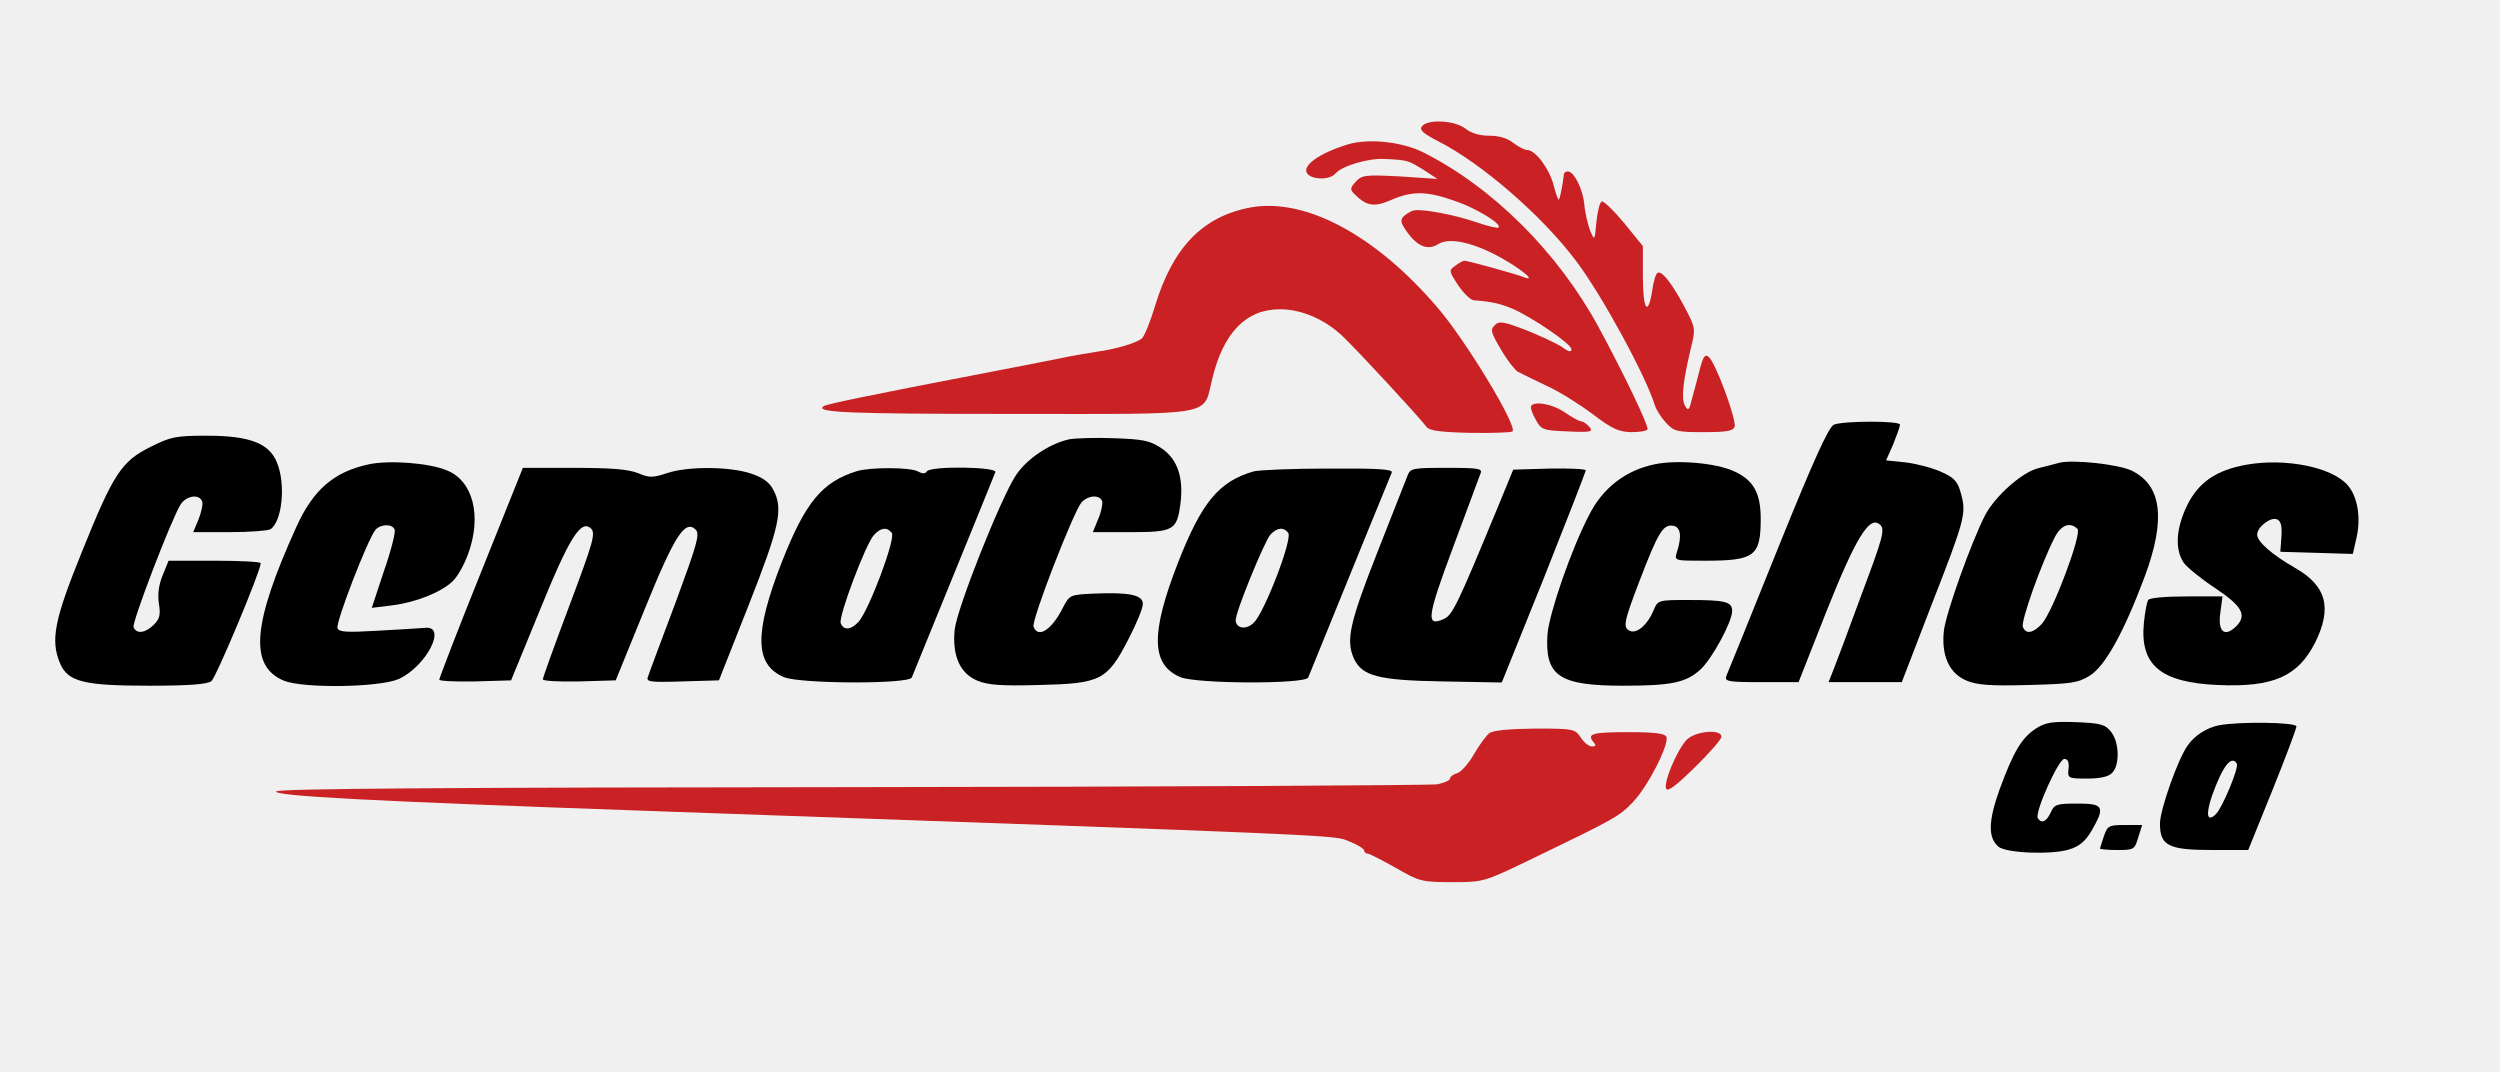
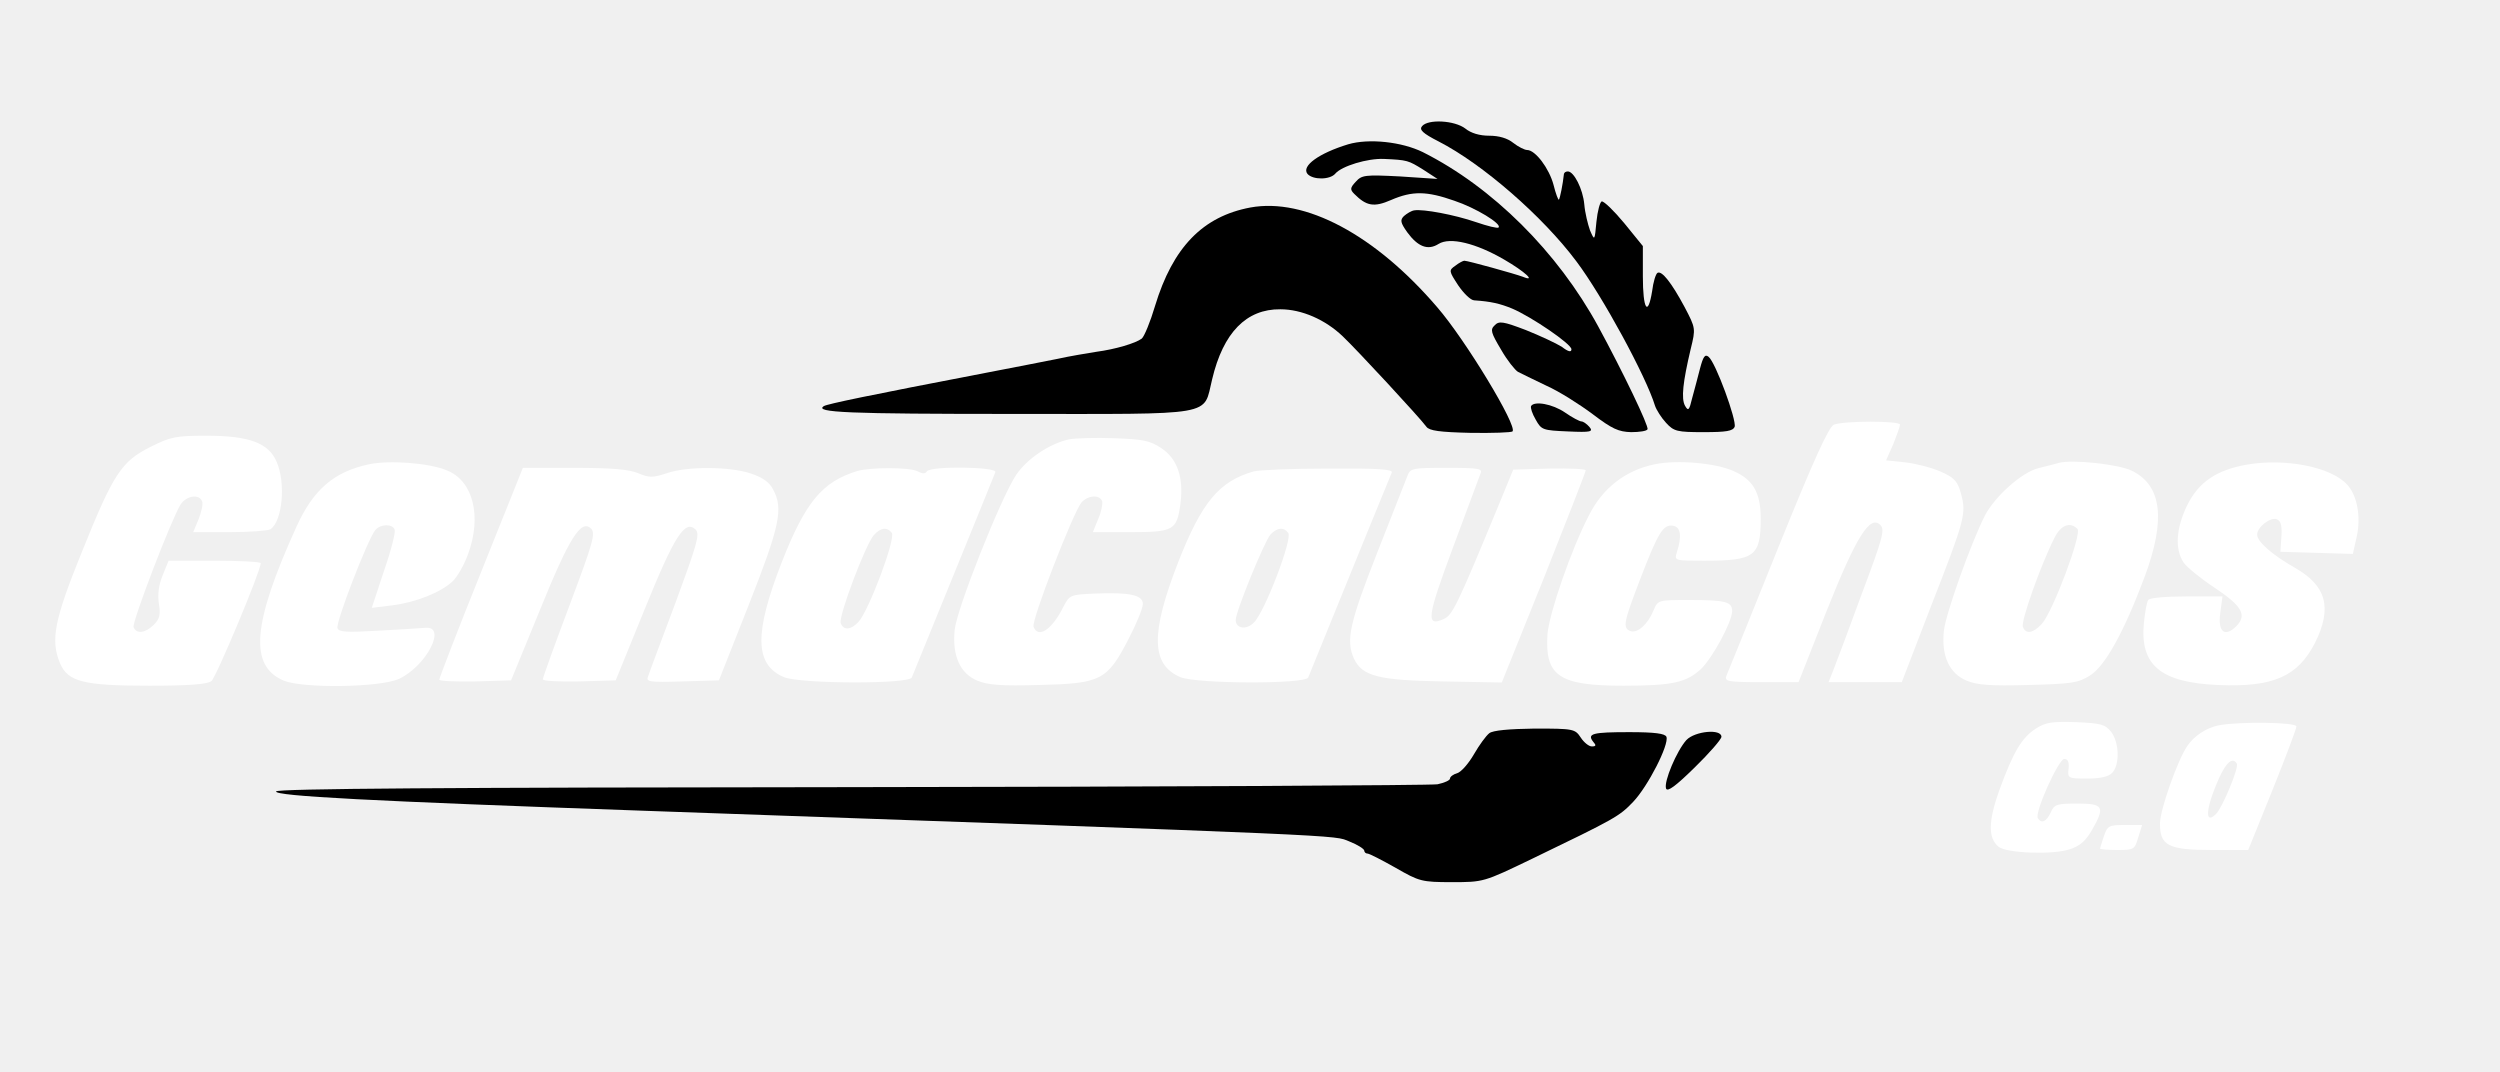
<svg xmlns="http://www.w3.org/2000/svg" version="1.0" width="700pt" height="300pt" viewBox="0 0 700 300" preserveAspectRatio="xMidYMid meet">
  <style type="text/css">
        .st0 {
-             fill: #C92124;
+             fill: #000000;
        }

        .st1 {
-             fill: #000000;
+             fill: #FFFFFF;
        }
    </style>
  <g transform="translate(0,300) scale(0.1,-0.1)" stroke="none" class="st0">
    <path d="M3982 2647 c-9 -10 1 -20 46 -43 123 -63 292 -210 386 -336 73 -97 195 -322 220 -404 4 -12 18 -34 31 -48 22 -24 31 -26 105 -26 64 0 82 3 87 15 6 18 -53 180 -73 196 -10 8 -15 1 -24 -33 -6 -24 -16 -61 -22 -83 -8 -34 -11 -37 -20 -21 -11 20 -6 66 16 159 14 57 14 58 -17 117 -37 69 -64 103 -76 96 -5 -3 -12 -26 -15 -51 -12 -74 -26 -51 -26 41 l0 85 -52 64 c-29 35 -57 62 -63 61 -5 -1 -12 -27 -15 -57 -5 -54 -5 -54 -18 -24 -6 17 -14 49 -16 73 -4 43 -29 92 -46 92 -6 0 -10 -3 -11 -7 -3 -29 -11 -68 -14 -72 -2 -2 -9 17 -15 41 -12 46 -51 98 -74 98 -7 0 -25 9 -39 20 -16 13 -40 20 -67 20 -27 0 -51 7 -67 20 -30 23 -104 27 -121 7z" />
    <path d="M3775 2596 c-82 -25 -132 -61 -114 -83 15 -17 63 -17 78 1 18 21 90 43 136 41 66 -3 68 -4 110 -30 l40 -26 -105 7 c-98 5 -107 4 -124 -15 -16 -17 -16 -22 -4 -34 34 -34 55 -38 103 -17 60 26 100 25 177 -2 60 -20 134 -65 124 -75 -3 -3 -31 4 -63 15 -61 21 -148 37 -173 33 -8 -1 -21 -9 -29 -16 -11 -11 -10 -18 9 -45 30 -41 58 -52 88 -33 32 20 105 2 184 -44 57 -33 91 -64 52 -48 -21 8 -154 45 -164 45 -3 0 -15 -6 -25 -14 -19 -13 -18 -15 8 -55 15 -22 35 -42 45 -42 46 -3 72 -9 106 -23 54 -23 166 -99 166 -114 0 -9 -9 -7 -27 7 -16 10 -61 31 -101 47 -63 24 -75 26 -87 13 -13 -12 -10 -21 18 -68 17 -30 39 -57 47 -62 8 -4 44 -22 80 -39 36 -16 94 -53 130 -80 54 -41 72 -49 107 -50 23 0 44 3 46 8 5 7 -69 161 -138 288 -114 209 -296 390 -491 488 -59 29 -151 39 -209 22z" />
    <path d="M3501 2419 c-133 -25 -217 -111 -267 -276 -13 -44 -30 -85 -37 -91 -17 -13 -74 -30 -127 -37 -25 -4 -74 -12 -110 -20 -36 -7 -126 -25 -200 -39 -328 -63 -443 -87 -453 -93 -29 -18 67 -22 530 -22 575 0 531 -8 557 97 31 131 96 197 191 196 60 0 126 -29 175 -76 39 -37 216 -228 234 -253 8 -11 37 -15 123 -17 62 -1 115 1 118 4 15 14 -132 257 -211 348 -174 203 -370 307 -523 279z" />
    <path d="M4287 1863 c-2 -5 3 -21 13 -38 16 -29 20 -30 90 -33 65 -3 72 -1 60 13 -7 8 -17 15 -22 15 -5 0 -26 11 -46 25 -35 24 -86 33 -95 18z" />
  </g>
  <g transform="translate(0,300) scale(0.1,-0.1)" class="st1" stroke="none">
    <path d="M5135 1811 c-15 -7 -56 -97 -157 -347 -75 -187 -140 -347 -144 -356 -6 -16 3 -18 98 -18 l104 0 78 198 c84 211 122 271 151 242 13 -13 7 -36 -51 -190 -35 -96 -71 -192 -79 -212 l-15 -38 103 0 102 0 82 213 c95 243 99 259 84 314 -9 34 -18 45 -54 61 -23 11 -68 23 -99 27 l-57 6 20 45 c10 25 19 50 19 55 0 11 -157 11 -185 0z" />
    <path d="M422 1749 c-82 -41 -104 -74 -193 -295 -77 -190 -88 -246 -61 -311 22 -52 66 -63 250 -63 111 0 163 4 174 13 13 10 138 308 138 330 0 4 -58 7 -129 7 l-129 0 -17 -42 c-11 -27 -14 -54 -10 -79 5 -30 2 -42 -14 -58 -24 -24 -49 -27 -57 -7 -5 13 106 303 132 344 16 24 52 30 60 8 3 -7 -2 -30 -10 -50 l-15 -36 102 0 c56 0 107 4 114 8 33 21 44 127 18 188 -22 53 -76 74 -196 74 -87 0 -101 -3 -157 -31z" />
    <path d="M2994 1770 c-55 -12 -118 -54 -149 -100 -43 -65 -166 -374 -172 -434 -7 -72 15 -122 64 -142 29 -12 66 -15 172 -12 173 4 191 13 250 127 23 44 41 88 41 100 0 25 -37 33 -135 29 -68 -3 -70 -4 -87 -36 -32 -65 -71 -91 -84 -57 -7 17 111 320 134 348 18 20 50 23 58 4 2 -7 -2 -30 -11 -50 l-15 -37 104 0 c122 0 131 5 141 78 10 74 -8 127 -53 157 -33 22 -52 25 -133 28 -51 2 -108 0 -125 -3z" />
    <path d="M1033 1700 c-98 -21 -156 -71 -203 -175 -124 -273 -133 -390 -35 -431 55 -22 268 -19 322 5 77 36 136 150 73 143 -14 -1 -73 -5 -132 -8 -87 -5 -109 -4 -113 7 -6 15 85 250 106 275 14 17 48 18 54 1 3 -7 -10 -59 -30 -116 l-34 -103 57 7 c65 8 136 36 169 67 13 12 32 45 43 75 40 107 15 207 -59 236 -50 21 -161 29 -218 17z" />
    <path d="M4633 1700 c-82 -17 -146 -67 -184 -143 -50 -96 -111 -274 -116 -332 -8 -118 32 -145 212 -145 138 0 177 9 218 47 32 31 87 132 87 162 0 26 -18 31 -120 31 -87 0 -88 0 -100 -29 -16 -39 -45 -65 -65 -58 -22 9 -19 24 27 144 51 133 65 155 92 151 22 -3 26 -29 11 -75 -7 -23 -6 -23 77 -23 141 0 158 12 158 118 0 72 -21 109 -76 133 -51 23 -159 32 -221 19z" />
    <path d="M5765 1704 c-11 -3 -37 -10 -58 -15 -47 -12 -121 -79 -149 -132 -40 -79 -109 -273 -115 -322 -8 -71 15 -121 64 -141 29 -12 66 -15 172 -12 121 3 140 6 172 26 43 26 96 122 154 277 60 161 48 256 -36 297 -36 18 -166 32 -204 22z m52 -185 c13 -13 -69 -232 -100 -266 -24 -26 -45 -30 -53 -8 -6 15 50 173 88 248 18 37 44 47 65 26z" />
    <path d="M6291 1699 c-85 -15 -135 -49 -167 -114 -31 -64 -35 -122 -10 -160 9 -13 48 -45 86 -70 78 -52 92 -77 62 -108 -33 -33 -53 -16 -45 38 l6 45 -101 0 c-58 0 -104 -4 -107 -10 -4 -6 -9 -34 -12 -63 -12 -119 46 -168 207 -175 155 -7 224 24 272 118 49 98 32 160 -56 210 -63 36 -106 73 -106 93 0 21 37 50 55 43 11 -4 15 -17 13 -48 l-3 -43 102 -3 101 -3 11 49 c12 56 1 114 -26 144 -44 50 -173 76 -282 57z" />
    <path d="M1347 1398 c-65 -161 -117 -297 -117 -301 0 -4 45 -6 101 -5 l100 3 80 195 c83 205 116 257 144 230 13 -14 6 -38 -60 -214 -41 -109 -75 -203 -75 -208 0 -5 45 -7 102 -6 l102 3 81 199 c84 207 113 252 143 223 12 -13 4 -40 -56 -203 -39 -104 -74 -197 -77 -207 -7 -16 0 -18 95 -15 l103 3 83 210 c87 221 98 270 69 324 -10 20 -29 34 -62 45 -59 20 -178 21 -236 1 -40 -13 -49 -13 -80 0 -27 11 -75 15 -180 15 l-143 0 -117 -292z" />
    <path d="M2400 1681 c-98 -30 -145 -87 -211 -255 -78 -200 -76 -287 6 -322 46 -19 350 -20 358 -1 3 6 55 136 117 287 62 151 114 281 117 288 6 15 -182 18 -192 2 -4 -7 -12 -7 -25 0 -21 12 -133 12 -170 1z m97 -173 c12 -15 -64 -217 -93 -249 -21 -23 -42 -25 -50 -4 -7 18 70 222 93 247 19 21 37 23 50 6z" />
    <path d="M3510 1680 c-97 -28 -145 -86 -211 -254 -78 -200 -76 -287 6 -322 46 -19 350 -20 358 -1 4 9 166 409 234 574 4 9 -39 12 -179 11 -100 0 -194 -4 -208 -8z m97 -172 c13 -16 -66 -222 -96 -251 -21 -22 -51 -17 -51 7 0 24 80 219 97 239 19 20 37 22 50 5z" />
    <path d="M3941 1668 c-5 -13 -43 -110 -85 -216 -77 -196 -88 -245 -65 -296 23 -49 68 -61 249 -64 l165 -3 118 293 c64 161 117 297 117 301 0 4 -46 6 -102 5 l-101 -3 -39 -95 c-118 -286 -131 -312 -155 -323 -51 -23 -48 3 25 199 39 104 73 197 77 207 7 15 -2 17 -94 17 -96 0 -102 -1 -110 -22z" />
    <path d="M5702 961 c-41 -26 -64 -65 -103 -171 -32 -89 -33 -136 -3 -161 22 -18 152 -23 199 -7 29 9 45 24 62 53 38 66 33 75 -40 75 -58 0 -65 -2 -75 -25 -12 -26 -26 -32 -36 -16 -10 15 58 166 74 166 10 0 14 -9 12 -27 -3 -27 -2 -28 52 -28 36 0 60 5 70 16 22 22 20 86 -3 115 -17 21 -29 24 -98 27 -65 2 -84 0 -111 -17z" />
    <path d="M6212 969 c-34 -7 -68 -29 -87 -57 -27 -38 -76 -177 -77 -216 -1 -64 23 -76 146 -76 l101 0 68 168 c37 92 67 172 67 178 0 12 -162 14 -218 3z m51 -107 c7 -10 -40 -123 -58 -141 -25 -25 -30 -3 -11 52 29 81 54 114 69 89z" />
    <path d="M5891 659 c-6 -18 -11 -34 -11 -35 0 -2 22 -4 48 -4 47 0 49 1 59 35 l11 35 -48 0 c-45 0 -49 -2 -59 -31z" />
  </g>
  <g transform="translate(0,300) scale(0.1,-0.1)" class="st0" stroke="none">
    <path d="M4170 947 c-9 -7 -28 -33 -43 -59 -15 -26 -36 -50 -47 -53 -11 -3 -20 -10 -20 -15 0 -5 -16 -12 -35 -16 -19 -3 -758 -7 -1642 -8 -1130 -1 -1607 -4 -1610 -12 -4 -13 263 -27 1027 -54 2014 -71 1933 -68 1978 -86 23 -9 42 -21 42 -26 0 -4 4 -8 9 -8 5 0 40 -18 79 -40 66 -38 73 -40 157 -40 89 0 89 0 224 65 234 113 245 119 284 160 41 43 101 160 93 182 -4 9 -32 13 -104 13 -103 0 -119 -4 -101 -27 9 -10 8 -13 -4 -13 -8 0 -22 11 -31 25 -16 24 -20 25 -129 25 -72 -1 -117 -5 -127 -13z" />
    <path d="M4722 928 c-27 -30 -64 -117 -57 -136 4 -10 27 7 80 59 41 40 75 79 75 86 0 23 -74 16 -98 -9z" />
  </g>
</svg>
